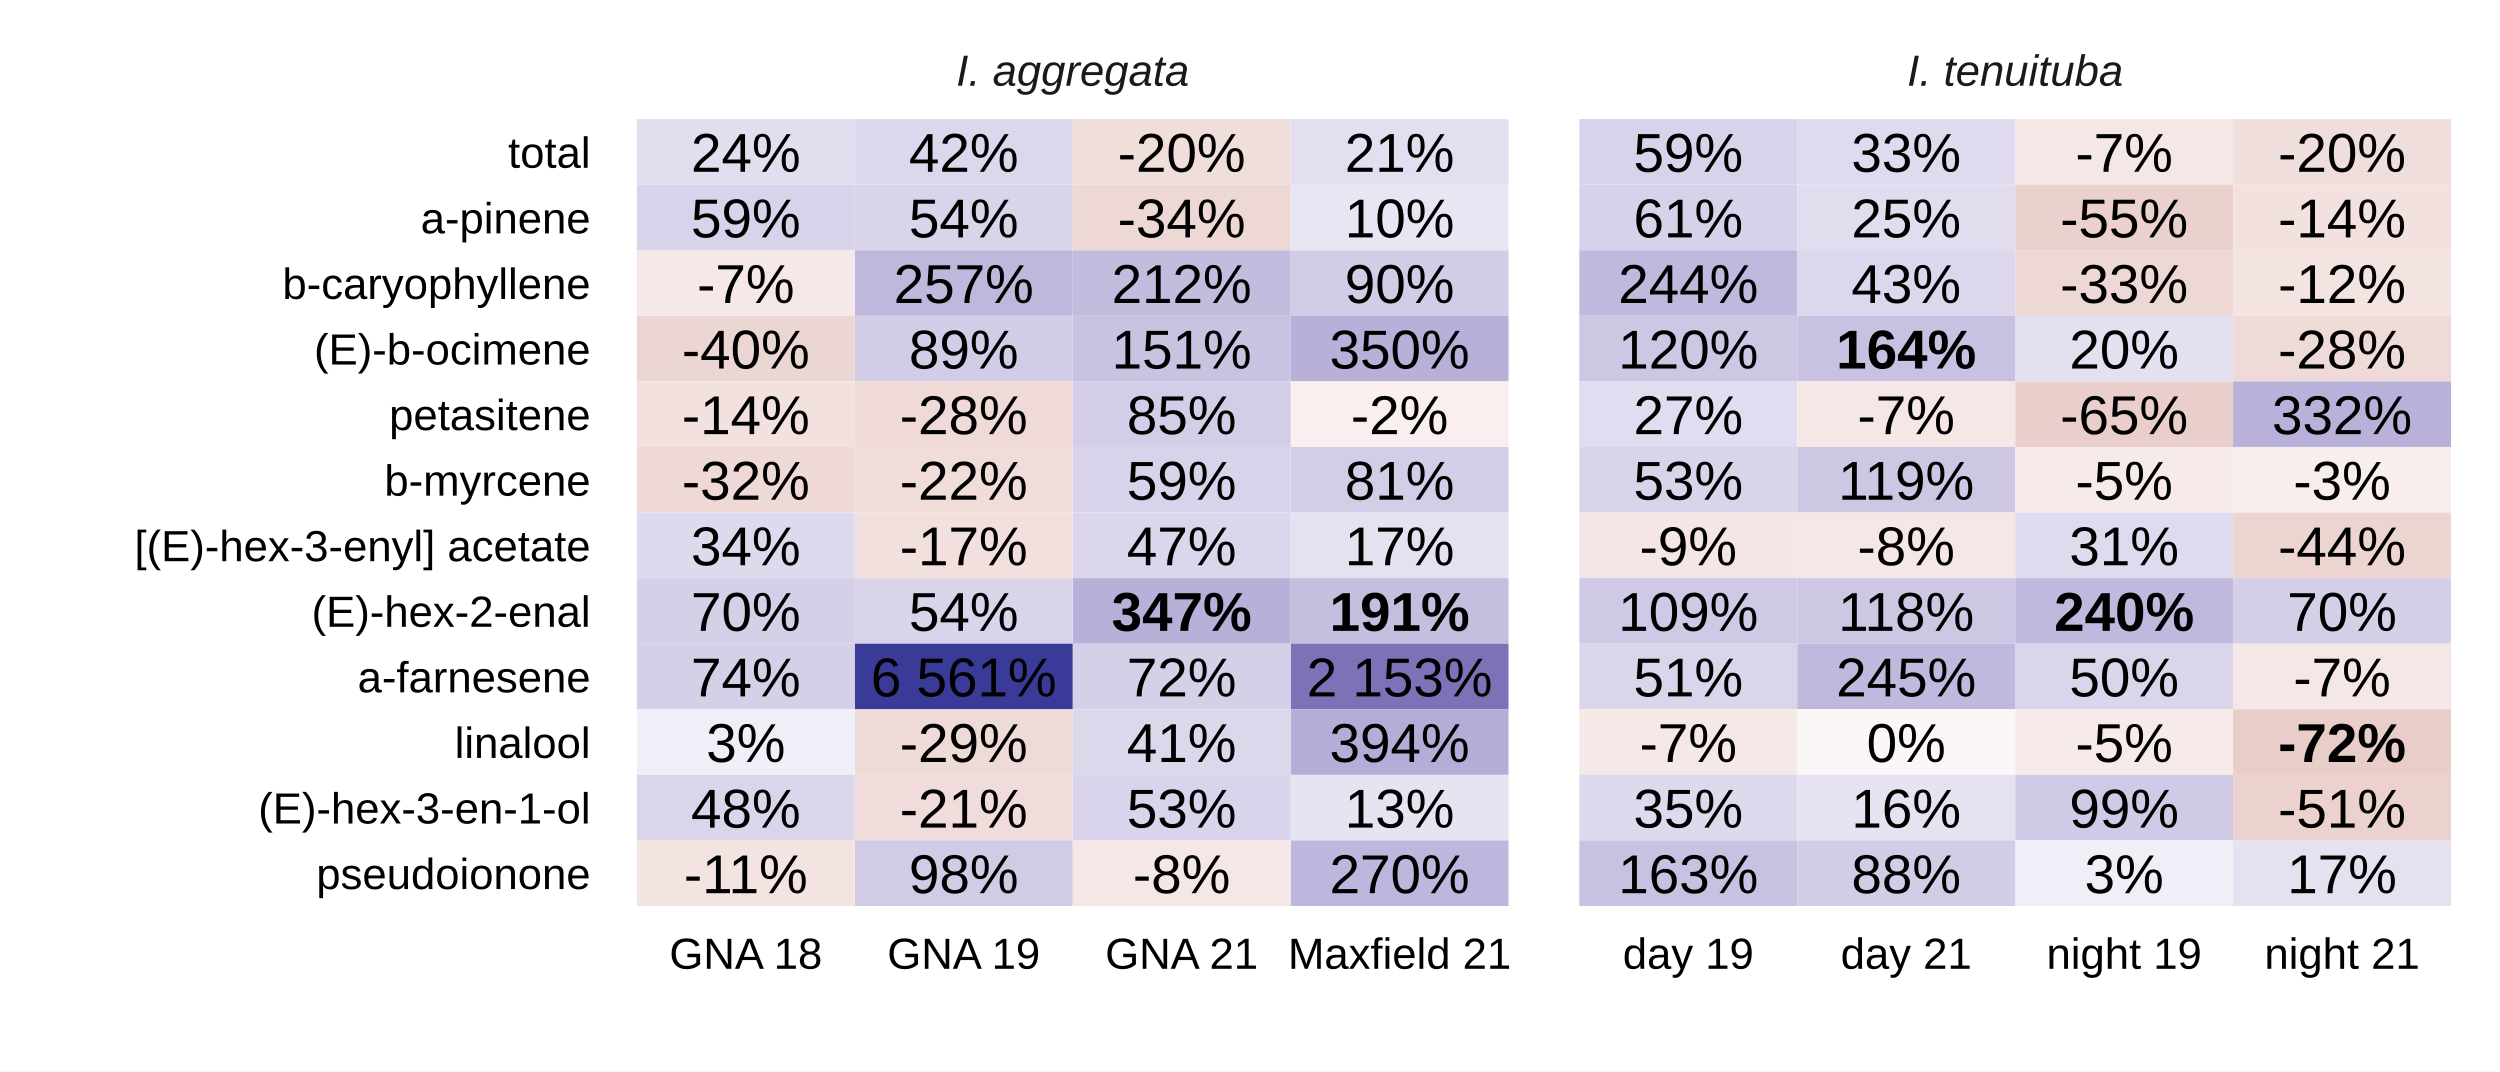
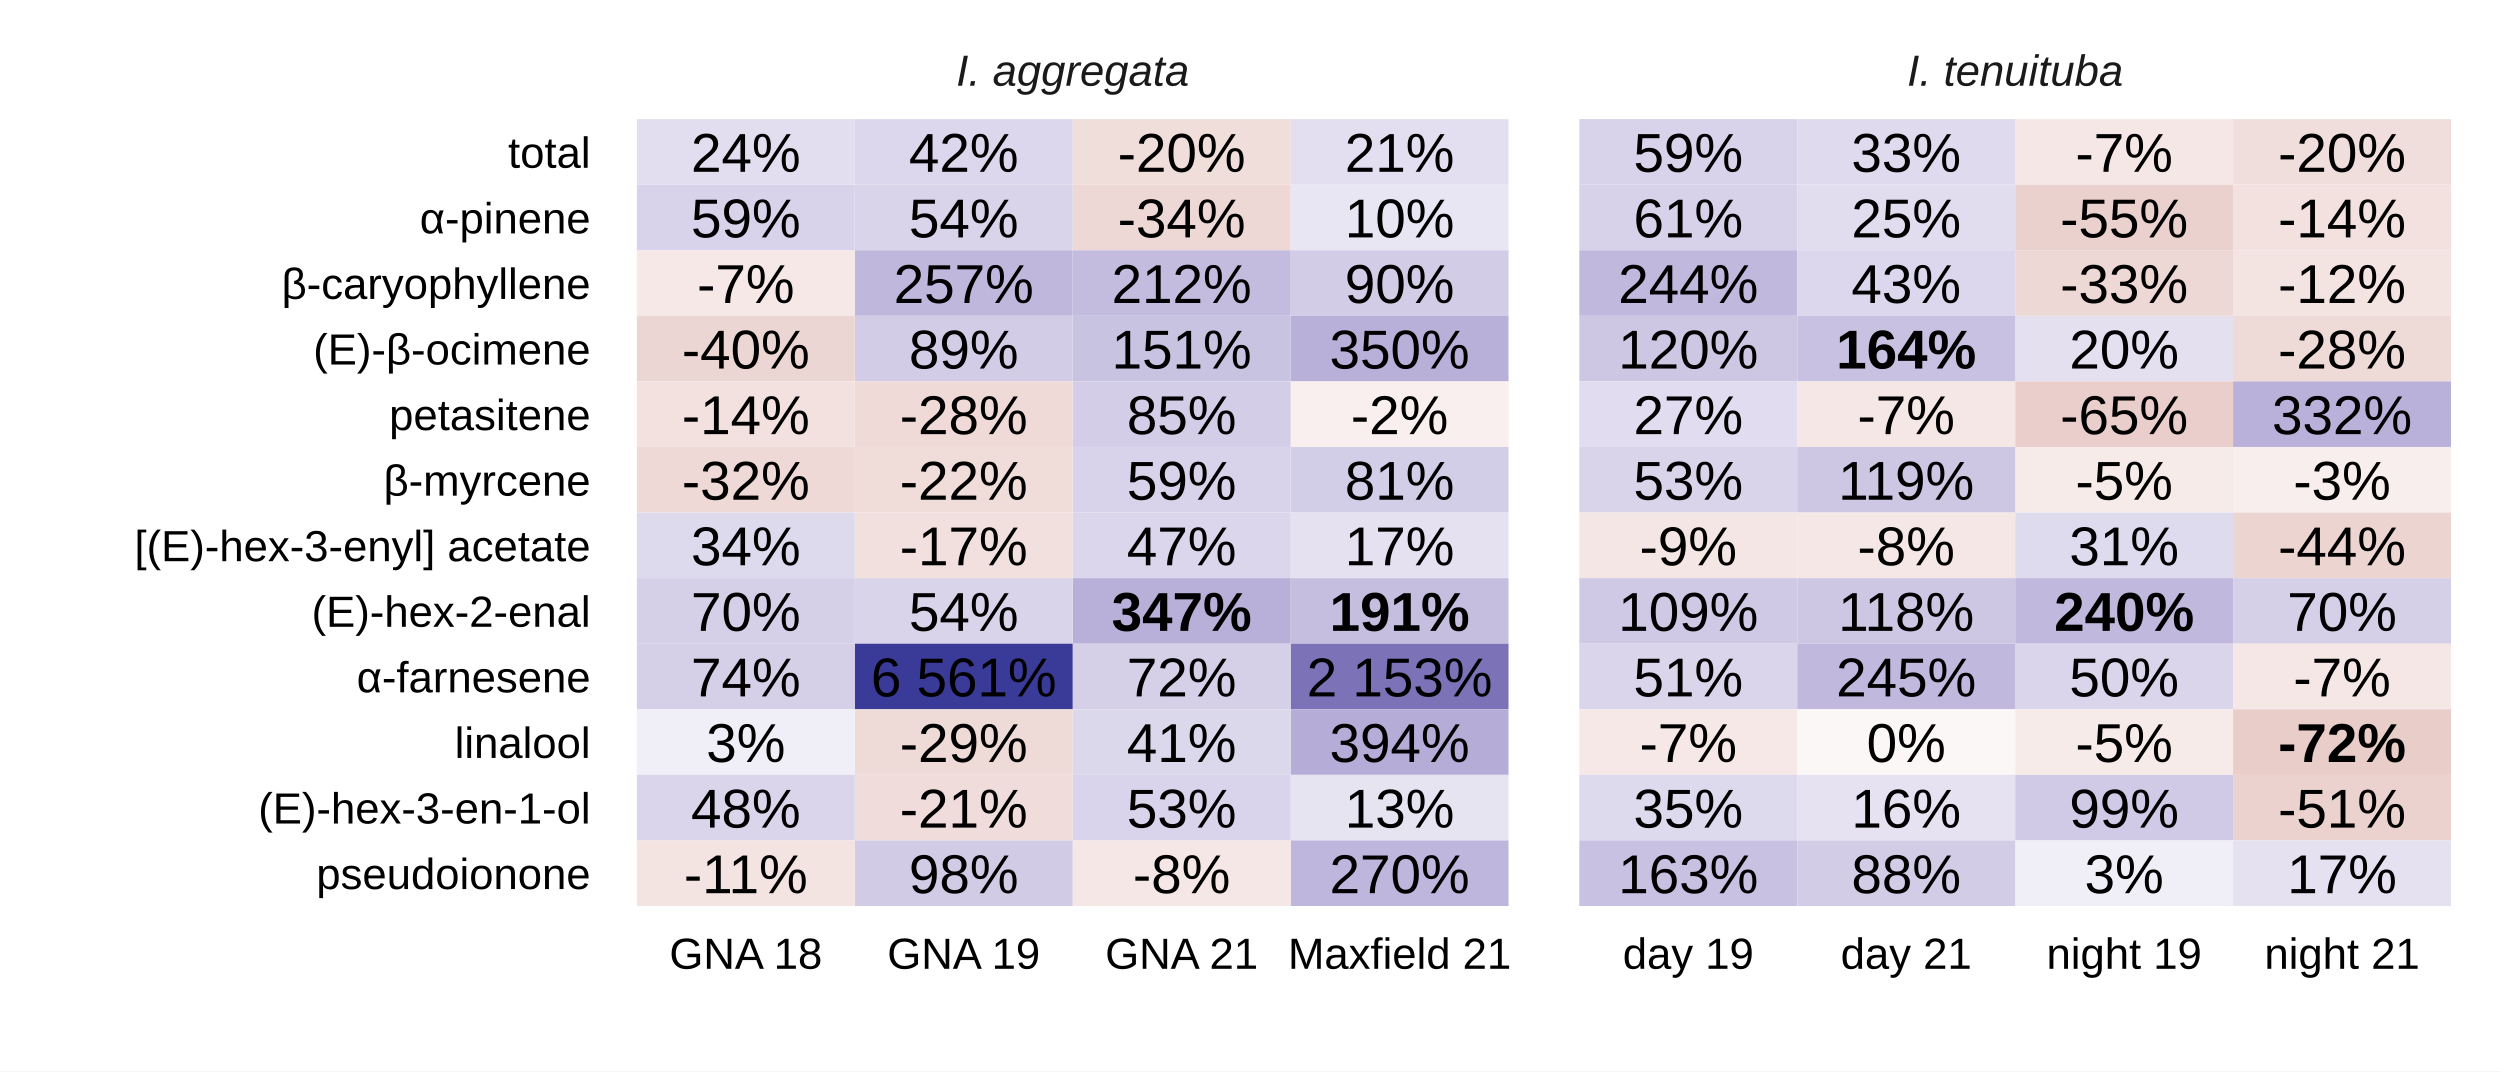
<svg xmlns="http://www.w3.org/2000/svg" class="svglite" width="504.00pt" height="216.00pt" viewBox="0 0 504.00 216.00">
  <defs>
    <style type="text/css">
    .svglite line, .svglite polyline, .svglite polygon, .svglite path, .svglite rect, .svglite circle {
      fill: none;
      stroke: #000000;
      stroke-linecap: round;
      stroke-linejoin: round;
      stroke-miterlimit: 10.00;
    }
    .svglite text {
      white-space: pre;
    }
  </style>
  </defs>
  <rect width="100%" height="100%" style="stroke: none; fill: #FFFFFF;" />
  <defs>
    <clipPath id="cpMC4wMHw1MDQuMDB8MC4wMHwyMTYuMDA=">
      <rect x="0.00" y="0.00" width="504.00" height="216.00" />
    </clipPath>
  </defs>
  <g clip-path="url(#cpMC4wMHw1MDQuMDB8MC4wMHwyMTYuMDA=)">
</g>
  <defs>
    <clipPath id="cpMTI0LjAwfDMwOC41MnwyMi42OXwxODMuOTc=">
      <rect x="124.00" y="22.69" width="184.52" height="161.28" />
    </clipPath>
  </defs>
  <g clip-path="url(#cpMTI0LjAwfDMwOC41MnwyMi42OXwxODMuOTc=)">
    <rect x="260.19" y="24.01" width="43.93" height="13.22" style="stroke-width: 0.21; stroke: none; stroke-linecap: butt; stroke-linejoin: miter; fill: #E3DFF0;" />
    <rect x="216.26" y="24.01" width="43.93" height="13.22" style="stroke-width: 0.21; stroke: none; stroke-linecap: butt; stroke-linejoin: miter; fill: #F0DEDB;" />
    <rect x="172.32" y="24.01" width="43.93" height="13.22" style="stroke-width: 0.21; stroke: none; stroke-linecap: butt; stroke-linejoin: miter; fill: #DCD7EC;" />
    <rect x="128.39" y="24.01" width="43.93" height="13.22" style="stroke-width: 0.21; stroke: none; stroke-linecap: butt; stroke-linejoin: miter; fill: #E2DEEF;" />
    <rect x="260.19" y="37.23" width="43.93" height="13.22" style="stroke-width: 0.21; stroke: none; stroke-linecap: butt; stroke-linejoin: miter; fill: #E9E6F3;" />
    <rect x="216.26" y="37.23" width="43.93" height="13.22" style="stroke-width: 0.21; stroke: none; stroke-linecap: butt; stroke-linejoin: miter; fill: #EDD8D5;" />
    <rect x="172.32" y="37.23" width="43.93" height="13.22" style="stroke-width: 0.21; stroke: none; stroke-linecap: butt; stroke-linejoin: miter; fill: #D9D4EA;" />
    <rect x="128.39" y="37.23" width="43.93" height="13.22" style="stroke-width: 0.21; stroke: none; stroke-linecap: butt; stroke-linejoin: miter; fill: #D8D3EA;" />
    <rect x="260.19" y="50.45" width="43.93" height="13.22" style="stroke-width: 0.21; stroke: none; stroke-linecap: butt; stroke-linejoin: miter; fill: #D2CCE6;" />
    <rect x="216.26" y="50.45" width="43.93" height="13.22" style="stroke-width: 0.21; stroke: none; stroke-linecap: butt; stroke-linejoin: miter; fill: #C3BCDE;" />
    <rect x="172.32" y="50.45" width="43.93" height="13.22" style="stroke-width: 0.21; stroke: none; stroke-linecap: butt; stroke-linejoin: miter; fill: #BFB7DC;" />
    <rect x="128.39" y="50.45" width="43.93" height="13.22" style="stroke-width: 0.21; stroke: none; stroke-linecap: butt; stroke-linejoin: miter; fill: #F5E8E6;" />
    <rect x="260.19" y="63.67" width="43.93" height="13.22" style="stroke-width: 0.21; stroke: none; stroke-linecap: butt; stroke-linejoin: miter; fill: #B8B0D8;" />
    <rect x="216.26" y="63.67" width="43.93" height="13.22" style="stroke-width: 0.21; stroke: none; stroke-linecap: butt; stroke-linejoin: miter; fill: #C9C3E2;" />
    <rect x="172.32" y="63.67" width="43.93" height="13.22" style="stroke-width: 0.21; stroke: none; stroke-linecap: butt; stroke-linejoin: miter; fill: #D2CCE7;" />
    <rect x="128.39" y="63.67" width="43.93" height="13.22" style="stroke-width: 0.21; stroke: none; stroke-linecap: butt; stroke-linejoin: miter; fill: #ECD6D3;" />
    <rect x="260.19" y="76.89" width="43.93" height="13.22" style="stroke-width: 0.21; stroke: none; stroke-linecap: butt; stroke-linejoin: miter; fill: #F8EFEE;" />
    <rect x="216.26" y="76.89" width="43.93" height="13.22" style="stroke-width: 0.21; stroke: none; stroke-linecap: butt; stroke-linejoin: miter; fill: #D3CDE7;" />
    <rect x="172.32" y="76.89" width="43.93" height="13.22" style="stroke-width: 0.21; stroke: none; stroke-linecap: butt; stroke-linejoin: miter; fill: #EFDAD8;" />
    <rect x="128.39" y="76.89" width="43.93" height="13.22" style="stroke-width: 0.21; stroke: none; stroke-linecap: butt; stroke-linejoin: miter; fill: #F2E1DF;" />
    <rect x="260.19" y="90.11" width="43.93" height="13.22" style="stroke-width: 0.21; stroke: none; stroke-linecap: butt; stroke-linejoin: miter; fill: #D3CEE7;" />
    <rect x="216.26" y="90.11" width="43.93" height="13.22" style="stroke-width: 0.21; stroke: none; stroke-linecap: butt; stroke-linejoin: miter; fill: #D8D2EA;" />
    <rect x="172.32" y="90.11" width="43.93" height="13.22" style="stroke-width: 0.21; stroke: none; stroke-linecap: butt; stroke-linejoin: miter; fill: #F0DDDA;" />
    <rect x="128.39" y="90.11" width="43.93" height="13.22" style="stroke-width: 0.21; stroke: none; stroke-linecap: butt; stroke-linejoin: miter; fill: #EED9D6;" />
    <rect x="260.19" y="103.33" width="43.93" height="13.22" style="stroke-width: 0.21; stroke: none; stroke-linecap: butt; stroke-linejoin: miter; fill: #E5E1F1;" />
    <rect x="216.26" y="103.33" width="43.93" height="13.22" style="stroke-width: 0.21; stroke: none; stroke-linecap: butt; stroke-linejoin: miter; fill: #DBD6EB;" />
    <rect x="172.32" y="103.33" width="43.93" height="13.22" style="stroke-width: 0.21; stroke: none; stroke-linecap: butt; stroke-linejoin: miter; fill: #F1E0DD;" />
    <rect x="128.39" y="103.33" width="43.93" height="13.22" style="stroke-width: 0.21; stroke: none; stroke-linecap: butt; stroke-linejoin: miter; fill: #DEDAED;" />
    <rect x="260.19" y="116.55" width="43.93" height="13.22" style="stroke-width: 0.21; stroke: none; stroke-linecap: butt; stroke-linejoin: miter; fill: #C5BEDF;" />
    <rect x="216.26" y="116.55" width="43.93" height="13.22" style="stroke-width: 0.21; stroke: none; stroke-linecap: butt; stroke-linejoin: miter; fill: #B8B0D9;" />
    <rect x="172.32" y="116.55" width="43.93" height="13.22" style="stroke-width: 0.21; stroke: none; stroke-linecap: butt; stroke-linejoin: miter; fill: #D9D4EA;" />
    <rect x="128.39" y="116.55" width="43.93" height="13.22" style="stroke-width: 0.21; stroke: none; stroke-linecap: butt; stroke-linejoin: miter; fill: #D5D0E8;" />
    <rect x="260.19" y="129.77" width="43.93" height="13.22" style="stroke-width: 0.21; stroke: none; stroke-linecap: butt; stroke-linejoin: miter; fill: #7C72B8;" />
    <rect x="216.26" y="129.77" width="43.93" height="13.22" style="stroke-width: 0.21; stroke: none; stroke-linecap: butt; stroke-linejoin: miter; fill: #D5D0E8;" />
    <rect x="172.32" y="129.77" width="43.93" height="13.22" style="stroke-width: 0.21; stroke: none; stroke-linecap: butt; stroke-linejoin: miter; fill: #3A3A98;" />
    <rect x="128.39" y="129.77" width="43.93" height="13.22" style="stroke-width: 0.21; stroke: none; stroke-linecap: butt; stroke-linejoin: miter; fill: #D5CFE8;" />
    <rect x="260.19" y="142.99" width="43.93" height="13.22" style="stroke-width: 0.21; stroke: none; stroke-linecap: butt; stroke-linejoin: miter; fill: #B5ADD7;" />
    <rect x="216.26" y="142.99" width="43.93" height="13.22" style="stroke-width: 0.21; stroke: none; stroke-linecap: butt; stroke-linejoin: miter; fill: #DCD8EC;" />
    <rect x="172.32" y="142.99" width="43.93" height="13.22" style="stroke-width: 0.21; stroke: none; stroke-linecap: butt; stroke-linejoin: miter; fill: #EEDAD7;" />
    <rect x="128.39" y="142.99" width="43.93" height="13.22" style="stroke-width: 0.21; stroke: none; stroke-linecap: butt; stroke-linejoin: miter; fill: #F0EEF7;" />
    <rect x="260.19" y="156.21" width="43.93" height="13.22" style="stroke-width: 0.21; stroke: none; stroke-linecap: butt; stroke-linejoin: miter; fill: #E7E4F2;" />
    <rect x="216.26" y="156.21" width="43.93" height="13.22" style="stroke-width: 0.21; stroke: none; stroke-linecap: butt; stroke-linejoin: miter; fill: #D9D4EB;" />
    <rect x="172.32" y="156.21" width="43.93" height="13.22" style="stroke-width: 0.21; stroke: none; stroke-linecap: butt; stroke-linejoin: miter; fill: #F0DDDB;" />
    <rect x="128.39" y="156.21" width="43.93" height="13.22" style="stroke-width: 0.21; stroke: none; stroke-linecap: butt; stroke-linejoin: miter; fill: #DAD5EB;" />
    <rect x="260.19" y="169.43" width="43.93" height="13.22" style="stroke-width: 0.21; stroke: none; stroke-linecap: butt; stroke-linejoin: miter; fill: #BEB6DC;" />
    <rect x="216.26" y="169.43" width="43.93" height="13.22" style="stroke-width: 0.21; stroke: none; stroke-linecap: butt; stroke-linejoin: miter; fill: #F4E7E5;" />
    <rect x="172.32" y="169.43" width="43.93" height="13.22" style="stroke-width: 0.21; stroke: none; stroke-linecap: butt; stroke-linejoin: miter; fill: #D1CBE6;" />
    <rect x="128.39" y="169.43" width="43.93" height="13.22" style="stroke-width: 0.21; stroke: none; stroke-linecap: butt; stroke-linejoin: miter; fill: #F3E4E2;" />
    <text x="282.16" y="34.64" text-anchor="middle" style="font-size: 11.04px; font-family: &quot;Arial&quot;;">21%</text>
    <text x="238.22" y="34.64" text-anchor="middle" style="font-size: 11.04px; font-family: &quot;Arial&quot;;">-20%</text>
    <text x="194.29" y="34.64" text-anchor="middle" style="font-size: 11.04px; font-family: &quot;Arial&quot;;">42%</text>
    <text x="150.36" y="34.64" text-anchor="middle" style="font-size: 11.04px; font-family: &quot;Arial&quot;;">24%</text>
    <text x="282.16" y="47.86" text-anchor="middle" style="font-size: 11.04px; font-family: &quot;Arial&quot;;">10%</text>
    <text x="238.22" y="47.86" text-anchor="middle" style="font-size: 11.04px; font-family: &quot;Arial&quot;;">-34%</text>
    <text x="194.29" y="47.86" text-anchor="middle" style="font-size: 11.04px; font-family: &quot;Arial&quot;;">54%</text>
    <text x="150.36" y="47.86" text-anchor="middle" style="font-size: 11.04px; font-family: &quot;Arial&quot;;">59%</text>
    <text x="282.16" y="61.08" text-anchor="middle" style="font-size: 11.04px; font-family: &quot;Arial&quot;;">90%</text>
    <text x="238.22" y="61.08" text-anchor="middle" style="font-size: 11.04px; font-family: &quot;Arial&quot;;">212%</text>
    <text x="194.29" y="61.08" text-anchor="middle" style="font-size: 11.04px; font-family: &quot;Arial&quot;;">257%</text>
    <text x="150.36" y="61.08" text-anchor="middle" style="font-size: 11.04px; font-family: &quot;Arial&quot;;">-7%</text>
    <text x="282.16" y="74.30" text-anchor="middle" style="font-size: 11.04px; font-family: &quot;Arial&quot;;">350%</text>
    <text x="238.22" y="74.30" text-anchor="middle" style="font-size: 11.04px; font-family: &quot;Arial&quot;;">151%</text>
    <text x="194.29" y="74.30" text-anchor="middle" style="font-size: 11.04px; font-family: &quot;Arial&quot;;">89%</text>
    <text x="150.36" y="74.30" text-anchor="middle" style="font-size: 11.04px; font-family: &quot;Arial&quot;;">-40%</text>
    <text x="282.16" y="87.52" text-anchor="middle" style="font-size: 11.04px; font-family: &quot;Arial&quot;;">-2%</text>
    <text x="238.22" y="87.52" text-anchor="middle" style="font-size: 11.04px; font-family: &quot;Arial&quot;;">85%</text>
    <text x="194.29" y="87.52" text-anchor="middle" style="font-size: 11.04px; font-family: &quot;Arial&quot;;">-28%</text>
    <text x="150.36" y="87.52" text-anchor="middle" style="font-size: 11.04px; font-family: &quot;Arial&quot;;">-14%</text>
    <text x="282.16" y="100.74" text-anchor="middle" style="font-size: 11.04px; font-family: &quot;Arial&quot;;">81%</text>
    <text x="238.22" y="100.74" text-anchor="middle" style="font-size: 11.04px; font-family: &quot;Arial&quot;;">59%</text>
    <text x="194.29" y="100.74" text-anchor="middle" style="font-size: 11.04px; font-family: &quot;Arial&quot;;">-22%</text>
    <text x="150.36" y="100.74" text-anchor="middle" style="font-size: 11.04px; font-family: &quot;Arial&quot;;">-32%</text>
    <text x="282.16" y="113.96" text-anchor="middle" style="font-size: 11.04px; font-family: &quot;Arial&quot;;">17%</text>
    <text x="238.22" y="113.96" text-anchor="middle" style="font-size: 11.04px; font-family: &quot;Arial&quot;;">47%</text>
    <text x="194.29" y="113.96" text-anchor="middle" style="font-size: 11.04px; font-family: &quot;Arial&quot;;">-17%</text>
    <text x="150.36" y="113.96" text-anchor="middle" style="font-size: 11.04px; font-family: &quot;Arial&quot;;">34%</text>
    <text x="282.16" y="127.18" text-anchor="middle" style="font-size: 11.04px; font-weight: bold; font-family: &quot;Arial&quot;;">191%</text>
    <text x="238.22" y="127.18" text-anchor="middle" style="font-size: 11.04px; font-weight: bold; font-family: &quot;Arial&quot;;">347%</text>
    <text x="194.29" y="127.18" text-anchor="middle" style="font-size: 11.04px; font-family: &quot;Arial&quot;;">54%</text>
    <text x="150.36" y="127.18" text-anchor="middle" style="font-size: 11.04px; font-family: &quot;Arial&quot;;">70%</text>
    <text x="282.16" y="140.40" text-anchor="middle" style="font-size: 11.04px; font-family: &quot;Arial&quot;;">2 153%</text>
    <text x="238.22" y="140.40" text-anchor="middle" style="font-size: 11.04px; font-family: &quot;Arial&quot;;">72%</text>
    <text x="194.29" y="140.40" text-anchor="middle" style="font-size: 11.04px; font-family: &quot;Arial&quot;;">6 561%</text>
    <text x="150.36" y="140.40" text-anchor="middle" style="font-size: 11.04px; font-family: &quot;Arial&quot;;">74%</text>
    <text x="282.16" y="153.62" text-anchor="middle" style="font-size: 11.04px; font-family: &quot;Arial&quot;;">394%</text>
    <text x="238.22" y="153.62" text-anchor="middle" style="font-size: 11.04px; font-family: &quot;Arial&quot;;">41%</text>
    <text x="194.29" y="153.62" text-anchor="middle" style="font-size: 11.04px; font-family: &quot;Arial&quot;;">-29%</text>
    <text x="150.36" y="153.62" text-anchor="middle" style="font-size: 11.04px; font-family: &quot;Arial&quot;;">3%</text>
    <text x="282.16" y="166.84" text-anchor="middle" style="font-size: 11.04px; font-family: &quot;Arial&quot;;">13%</text>
    <text x="238.22" y="166.84" text-anchor="middle" style="font-size: 11.04px; font-family: &quot;Arial&quot;;">53%</text>
    <text x="194.29" y="166.84" text-anchor="middle" style="font-size: 11.04px; font-family: &quot;Arial&quot;;">-21%</text>
    <text x="150.36" y="166.84" text-anchor="middle" style="font-size: 11.04px; font-family: &quot;Arial&quot;;">48%</text>
    <text x="282.16" y="180.06" text-anchor="middle" style="font-size: 11.04px; font-family: &quot;Arial&quot;;">270%</text>
    <text x="238.22" y="180.06" text-anchor="middle" style="font-size: 11.04px; font-family: &quot;Arial&quot;;">-8%</text>
    <text x="194.29" y="180.06" text-anchor="middle" style="font-size: 11.04px; font-family: &quot;Arial&quot;;">98%</text>
    <text x="150.36" y="180.06" text-anchor="middle" style="font-size: 11.04px; font-family: &quot;Arial&quot;;">-11%</text>
  </g>
  <g clip-path="url(#cpMC4wMHw1MDQuMDB8MC4wMHwyMTYuMDA=)">
</g>
  <defs>
    <clipPath id="cpMzE0LjAwfDQ5OC41MnwyMi42OXwxODMuOTc=">
      <rect x="314.00" y="22.69" width="184.52" height="161.28" />
    </clipPath>
  </defs>
  <g clip-path="url(#cpMzE0LjAwfDQ5OC41MnwyMi42OXwxODMuOTc=)">
    <rect x="406.26" y="24.01" width="43.93" height="13.22" style="stroke-width: 0.21; stroke: none; stroke-linecap: butt; stroke-linejoin: miter; fill: #F5E7E6;" />
    <rect x="318.39" y="24.01" width="43.93" height="13.22" style="stroke-width: 0.21; stroke: none; stroke-linecap: butt; stroke-linejoin: miter; fill: #D8D3EA;" />
    <rect x="362.33" y="24.01" width="43.93" height="13.22" style="stroke-width: 0.21; stroke: none; stroke-linecap: butt; stroke-linejoin: miter; fill: #DFDAED;" />
    <rect x="450.19" y="24.01" width="43.93" height="13.22" style="stroke-width: 0.21; stroke: none; stroke-linecap: butt; stroke-linejoin: miter; fill: #F0DEDC;" />
    <rect x="406.26" y="37.23" width="43.93" height="13.22" style="stroke-width: 0.21; stroke: none; stroke-linecap: butt; stroke-linejoin: miter; fill: #EAD1CE;" />
    <rect x="318.39" y="37.23" width="43.93" height="13.22" style="stroke-width: 0.21; stroke: none; stroke-linecap: butt; stroke-linejoin: miter; fill: #D7D2EA;" />
    <rect x="362.33" y="37.23" width="43.93" height="13.22" style="stroke-width: 0.21; stroke: none; stroke-linecap: butt; stroke-linejoin: miter; fill: #E1DDEF;" />
    <rect x="450.19" y="37.23" width="43.93" height="13.22" style="stroke-width: 0.21; stroke: none; stroke-linecap: butt; stroke-linejoin: miter; fill: #F2E1DF;" />
    <rect x="406.26" y="50.45" width="43.93" height="13.22" style="stroke-width: 0.21; stroke: none; stroke-linecap: butt; stroke-linejoin: miter; fill: #EDD8D5;" />
    <rect x="318.39" y="50.45" width="43.93" height="13.22" style="stroke-width: 0.21; stroke: none; stroke-linecap: butt; stroke-linejoin: miter; fill: #C0B8DD;" />
    <rect x="362.33" y="50.45" width="43.93" height="13.22" style="stroke-width: 0.21; stroke: none; stroke-linecap: butt; stroke-linejoin: miter; fill: #DCD7EC;" />
    <rect x="450.19" y="50.45" width="43.93" height="13.22" style="stroke-width: 0.21; stroke: none; stroke-linecap: butt; stroke-linejoin: miter; fill: #F3E3E1;" />
    <rect x="406.26" y="63.67" width="43.93" height="13.22" style="stroke-width: 0.21; stroke: none; stroke-linecap: butt; stroke-linejoin: miter; fill: #E4E0F0;" />
    <rect x="318.39" y="63.67" width="43.93" height="13.22" style="stroke-width: 0.21; stroke: none; stroke-linecap: butt; stroke-linejoin: miter; fill: #CDC7E4;" />
    <rect x="362.33" y="63.67" width="43.93" height="13.22" style="stroke-width: 0.21; stroke: none; stroke-linecap: butt; stroke-linejoin: miter; fill: #C8C1E1;" />
    <rect x="450.19" y="63.67" width="43.93" height="13.22" style="stroke-width: 0.21; stroke: none; stroke-linecap: butt; stroke-linejoin: miter; fill: #EEDAD7;" />
    <rect x="406.26" y="76.89" width="43.93" height="13.22" style="stroke-width: 0.21; stroke: none; stroke-linecap: butt; stroke-linejoin: miter; fill: #E9CECB;" />
    <rect x="318.39" y="76.89" width="43.93" height="13.22" style="stroke-width: 0.21; stroke: none; stroke-linecap: butt; stroke-linejoin: miter; fill: #E1DCEF;" />
    <rect x="362.33" y="76.89" width="43.93" height="13.22" style="stroke-width: 0.21; stroke: none; stroke-linecap: butt; stroke-linejoin: miter; fill: #F5E7E6;" />
    <rect x="450.19" y="76.89" width="43.93" height="13.22" style="stroke-width: 0.21; stroke: none; stroke-linecap: butt; stroke-linejoin: miter; fill: #B9B1D9;" />
    <rect x="406.26" y="90.11" width="43.93" height="13.22" style="stroke-width: 0.21; stroke: none; stroke-linecap: butt; stroke-linejoin: miter; fill: #F6EBE9;" />
    <rect x="318.39" y="90.11" width="43.93" height="13.22" style="stroke-width: 0.21; stroke: none; stroke-linecap: butt; stroke-linejoin: miter; fill: #D9D4EA;" />
    <rect x="362.33" y="90.11" width="43.93" height="13.22" style="stroke-width: 0.21; stroke: none; stroke-linecap: butt; stroke-linejoin: miter; fill: #CDC7E4;" />
    <rect x="450.19" y="90.11" width="43.93" height="13.22" style="stroke-width: 0.21; stroke: none; stroke-linecap: butt; stroke-linejoin: miter; fill: #F8EEED;" />
    <rect x="406.26" y="103.33" width="43.93" height="13.22" style="stroke-width: 0.21; stroke: none; stroke-linecap: butt; stroke-linejoin: miter; fill: #DFDBEE;" />
    <rect x="318.39" y="103.33" width="43.93" height="13.22" style="stroke-width: 0.21; stroke: none; stroke-linecap: butt; stroke-linejoin: miter; fill: #F4E6E4;" />
    <rect x="362.33" y="103.33" width="43.93" height="13.22" style="stroke-width: 0.21; stroke: none; stroke-linecap: butt; stroke-linejoin: miter; fill: #F4E7E5;" />
    <rect x="450.19" y="103.33" width="43.93" height="13.22" style="stroke-width: 0.21; stroke: none; stroke-linecap: butt; stroke-linejoin: miter; fill: #ECD4D1;" />
    <rect x="406.26" y="116.55" width="43.93" height="13.22" style="stroke-width: 0.21; stroke: none; stroke-linecap: butt; stroke-linejoin: miter; fill: #C1B9DD;" />
    <rect x="318.39" y="116.55" width="43.93" height="13.22" style="stroke-width: 0.21; stroke: none; stroke-linecap: butt; stroke-linejoin: miter; fill: #CFC9E5;" />
    <rect x="362.33" y="116.55" width="43.93" height="13.22" style="stroke-width: 0.21; stroke: none; stroke-linecap: butt; stroke-linejoin: miter; fill: #CEC7E4;" />
    <rect x="450.19" y="116.55" width="43.93" height="13.22" style="stroke-width: 0.21; stroke: none; stroke-linecap: butt; stroke-linejoin: miter; fill: #D5D0E8;" />
    <rect x="406.26" y="129.77" width="43.93" height="13.22" style="stroke-width: 0.21; stroke: none; stroke-linecap: butt; stroke-linejoin: miter; fill: #DAD5EB;" />
    <rect x="318.39" y="129.77" width="43.93" height="13.22" style="stroke-width: 0.21; stroke: none; stroke-linecap: butt; stroke-linejoin: miter; fill: #DAD5EB;" />
    <rect x="362.33" y="129.77" width="43.93" height="13.22" style="stroke-width: 0.21; stroke: none; stroke-linecap: butt; stroke-linejoin: miter; fill: #C0B8DD;" />
    <rect x="450.19" y="129.77" width="43.93" height="13.22" style="stroke-width: 0.21; stroke: none; stroke-linecap: butt; stroke-linejoin: miter; fill: #F5E7E6;" />
    <rect x="406.26" y="142.99" width="43.93" height="13.22" style="stroke-width: 0.21; stroke: none; stroke-linecap: butt; stroke-linejoin: miter; fill: #F6EBE9;" />
    <rect x="318.39" y="142.99" width="43.93" height="13.22" style="stroke-width: 0.21; stroke: none; stroke-linecap: butt; stroke-linejoin: miter; fill: #F5E8E6;" />
    <rect x="362.33" y="142.99" width="43.93" height="13.22" style="stroke-width: 0.21; stroke: none; stroke-linecap: butt; stroke-linejoin: miter; fill: #FCF7F7;" />
    <rect x="450.19" y="142.99" width="43.93" height="13.22" style="stroke-width: 0.21; stroke: none; stroke-linecap: butt; stroke-linejoin: miter; fill: #E8CDC9;" />
    <rect x="406.26" y="156.21" width="43.93" height="13.22" style="stroke-width: 0.21; stroke: none; stroke-linecap: butt; stroke-linejoin: miter; fill: #D0CAE6;" />
    <rect x="318.39" y="156.21" width="43.93" height="13.22" style="stroke-width: 0.21; stroke: none; stroke-linecap: butt; stroke-linejoin: miter; fill: #DEDAED;" />
    <rect x="362.33" y="156.21" width="43.93" height="13.22" style="stroke-width: 0.21; stroke: none; stroke-linecap: butt; stroke-linejoin: miter; fill: #E6E2F1;" />
    <rect x="450.19" y="156.21" width="43.93" height="13.22" style="stroke-width: 0.21; stroke: none; stroke-linecap: butt; stroke-linejoin: miter; fill: #EBD2CF;" />
    <rect x="406.26" y="169.43" width="43.93" height="13.22" style="stroke-width: 0.21; stroke: none; stroke-linecap: butt; stroke-linejoin: miter; fill: #F0EEF7;" />
    <rect x="318.39" y="169.43" width="43.93" height="13.22" style="stroke-width: 0.21; stroke: none; stroke-linecap: butt; stroke-linejoin: miter; fill: #C8C1E1;" />
    <rect x="362.33" y="169.43" width="43.93" height="13.22" style="stroke-width: 0.21; stroke: none; stroke-linecap: butt; stroke-linejoin: miter; fill: #D2CCE7;" />
    <rect x="450.19" y="169.43" width="43.93" height="13.22" style="stroke-width: 0.21; stroke: none; stroke-linecap: butt; stroke-linejoin: miter; fill: #E5E1F1;" />
    <text x="428.23" y="34.64" text-anchor="middle" style="font-size: 11.04px; font-family: &quot;Arial&quot;;">-7%</text>
    <text x="340.36" y="34.64" text-anchor="middle" style="font-size: 11.04px; font-family: &quot;Arial&quot;;">59%</text>
    <text x="384.29" y="34.64" text-anchor="middle" style="font-size: 11.04px; font-family: &quot;Arial&quot;;">33%</text>
    <text x="472.16" y="34.64" text-anchor="middle" style="font-size: 11.04px; font-family: &quot;Arial&quot;;">-20%</text>
    <text x="428.23" y="47.86" text-anchor="middle" style="font-size: 11.04px; font-family: &quot;Arial&quot;;">-55%</text>
    <text x="340.36" y="47.86" text-anchor="middle" style="font-size: 11.04px; font-family: &quot;Arial&quot;;">61%</text>
    <text x="384.29" y="47.86" text-anchor="middle" style="font-size: 11.04px; font-family: &quot;Arial&quot;;">25%</text>
    <text x="472.16" y="47.86" text-anchor="middle" style="font-size: 11.04px; font-family: &quot;Arial&quot;;">-14%</text>
    <text x="428.23" y="61.08" text-anchor="middle" style="font-size: 11.04px; font-family: &quot;Arial&quot;;">-33%</text>
    <text x="340.36" y="61.08" text-anchor="middle" style="font-size: 11.04px; font-family: &quot;Arial&quot;;">244%</text>
    <text x="384.29" y="61.08" text-anchor="middle" style="font-size: 11.04px; font-family: &quot;Arial&quot;;">43%</text>
    <text x="472.16" y="61.08" text-anchor="middle" style="font-size: 11.04px; font-family: &quot;Arial&quot;;">-12%</text>
    <text x="428.23" y="74.30" text-anchor="middle" style="font-size: 11.04px; font-family: &quot;Arial&quot;;">20%</text>
    <text x="340.36" y="74.30" text-anchor="middle" style="font-size: 11.04px; font-family: &quot;Arial&quot;;">120%</text>
    <text x="384.29" y="74.30" text-anchor="middle" style="font-size: 11.04px; font-weight: bold; font-family: &quot;Arial&quot;;">164%</text>
    <text x="472.16" y="74.30" text-anchor="middle" style="font-size: 11.04px; font-family: &quot;Arial&quot;;">-28%</text>
    <text x="428.23" y="87.52" text-anchor="middle" style="font-size: 11.04px; font-family: &quot;Arial&quot;;">-65%</text>
    <text x="340.36" y="87.52" text-anchor="middle" style="font-size: 11.04px; font-family: &quot;Arial&quot;;">27%</text>
    <text x="384.29" y="87.52" text-anchor="middle" style="font-size: 11.04px; font-family: &quot;Arial&quot;;">-7%</text>
    <text x="472.16" y="87.52" text-anchor="middle" style="font-size: 11.04px; font-family: &quot;Arial&quot;;">332%</text>
    <text x="428.23" y="100.74" text-anchor="middle" style="font-size: 11.04px; font-family: &quot;Arial&quot;;">-5%</text>
    <text x="340.36" y="100.74" text-anchor="middle" style="font-size: 11.04px; font-family: &quot;Arial&quot;;">53%</text>
    <text x="384.29" y="100.74" text-anchor="middle" style="font-size: 11.04px; font-family: &quot;Arial&quot;;">119%</text>
    <text x="472.16" y="100.74" text-anchor="middle" style="font-size: 11.04px; font-family: &quot;Arial&quot;;">-3%</text>
    <text x="428.23" y="113.96" text-anchor="middle" style="font-size: 11.04px; font-family: &quot;Arial&quot;;">31%</text>
    <text x="340.36" y="113.96" text-anchor="middle" style="font-size: 11.04px; font-family: &quot;Arial&quot;;">-9%</text>
    <text x="384.29" y="113.96" text-anchor="middle" style="font-size: 11.04px; font-family: &quot;Arial&quot;;">-8%</text>
    <text x="472.16" y="113.96" text-anchor="middle" style="font-size: 11.04px; font-family: &quot;Arial&quot;;">-44%</text>
    <text x="428.23" y="127.18" text-anchor="middle" style="font-size: 11.04px; font-weight: bold; font-family: &quot;Arial&quot;;">240%</text>
    <text x="340.36" y="127.18" text-anchor="middle" style="font-size: 11.04px; font-family: &quot;Arial&quot;;">109%</text>
    <text x="384.29" y="127.18" text-anchor="middle" style="font-size: 11.04px; font-family: &quot;Arial&quot;;">118%</text>
    <text x="472.16" y="127.18" text-anchor="middle" style="font-size: 11.04px; font-family: &quot;Arial&quot;;">70%</text>
    <text x="428.23" y="140.40" text-anchor="middle" style="font-size: 11.04px; font-family: &quot;Arial&quot;;">50%</text>
    <text x="340.36" y="140.40" text-anchor="middle" style="font-size: 11.04px; font-family: &quot;Arial&quot;;">51%</text>
    <text x="384.29" y="140.40" text-anchor="middle" style="font-size: 11.04px; font-family: &quot;Arial&quot;;">245%</text>
    <text x="472.16" y="140.40" text-anchor="middle" style="font-size: 11.04px; font-family: &quot;Arial&quot;;">-7%</text>
    <text x="428.23" y="153.62" text-anchor="middle" style="font-size: 11.04px; font-family: &quot;Arial&quot;;">-5%</text>
    <text x="340.36" y="153.62" text-anchor="middle" style="font-size: 11.04px; font-family: &quot;Arial&quot;;">-7%</text>
    <text x="384.29" y="153.62" text-anchor="middle" style="font-size: 11.04px; font-family: &quot;Arial&quot;;">0%</text>
    <text x="472.16" y="153.62" text-anchor="middle" style="font-size: 11.04px; font-weight: bold; font-family: &quot;Arial&quot;;">-72%</text>
    <text x="428.23" y="166.84" text-anchor="middle" style="font-size: 11.04px; font-family: &quot;Arial&quot;;">99%</text>
    <text x="340.36" y="166.84" text-anchor="middle" style="font-size: 11.04px; font-family: &quot;Arial&quot;;">35%</text>
    <text x="384.29" y="166.84" text-anchor="middle" style="font-size: 11.04px; font-family: &quot;Arial&quot;;">16%</text>
    <text x="472.16" y="166.84" text-anchor="middle" style="font-size: 11.04px; font-family: &quot;Arial&quot;;">-51%</text>
    <text x="428.23" y="180.06" text-anchor="middle" style="font-size: 11.04px; font-family: &quot;Arial&quot;;">3%</text>
    <text x="340.36" y="180.06" text-anchor="middle" style="font-size: 11.04px; font-family: &quot;Arial&quot;;">163%</text>
    <text x="384.29" y="180.06" text-anchor="middle" style="font-size: 11.04px; font-family: &quot;Arial&quot;;">88%</text>
    <text x="472.16" y="180.06" text-anchor="middle" style="font-size: 11.04px; font-family: &quot;Arial&quot;;">17%</text>
  </g>
  <g clip-path="url(#cpMC4wMHw1MDQuMDB8MC4wMHwyMTYuMDA=)">
</g>
  <defs>
    <clipPath id="cpMTI0LjAwfDMwOC41Mnw1LjQ4fDIyLjY5">
      <rect x="124.00" y="5.48" width="184.52" height="17.21" />
    </clipPath>
  </defs>
  <g clip-path="url(#cpMTI0LjAwfDMwOC41Mnw1LjQ4fDIyLjY5)">
    <text x="216.26" y="17.29" text-anchor="middle" style="font-size: 8.80px; font-style: italic;fill: #1A1A1A; font-family: &quot;Arial&quot;;">I. aggregata</text>
  </g>
  <g clip-path="url(#cpMC4wMHw1MDQuMDB8MC4wMHwyMTYuMDA=)">
</g>
  <defs>
    <clipPath id="cpMzE0LjAwfDQ5OC41Mnw1LjQ4fDIyLjY5">
      <rect x="314.00" y="5.48" width="184.52" height="17.21" />
    </clipPath>
  </defs>
  <g clip-path="url(#cpMzE0LjAwfDQ5OC41Mnw1LjQ4fDIyLjY5)">
    <text x="406.26" y="17.29" text-anchor="middle" style="font-size: 8.80px; font-style: italic;fill: #1A1A1A; font-family: &quot;Arial&quot;;">I. tenuituba</text>
  </g>
  <g clip-path="url(#cpMC4wMHw1MDQuMDB8MC4wMHwyMTYuMDA=)">
    <text x="150.36" y="195.31" text-anchor="middle" style="font-size: 8.80px; font-family: &quot;Arial&quot;;">GNA 18</text>
    <text x="194.29" y="195.31" text-anchor="middle" style="font-size: 8.80px; font-family: &quot;Arial&quot;;">GNA 19</text>
    <text x="238.22" y="195.31" text-anchor="middle" style="font-size: 8.80px; font-family: &quot;Arial&quot;;">GNA 21</text>
    <text x="282.16" y="195.31" text-anchor="middle" style="font-size: 8.80px; font-family: &quot;Arial&quot;;">Maxfield 21</text>
    <text x="340.36" y="195.31" text-anchor="middle" style="font-size: 8.80px; font-family: &quot;Arial&quot;;">day 19</text>
    <text x="384.29" y="195.31" text-anchor="middle" style="font-size: 8.80px; font-family: &quot;Arial&quot;;">day 21</text>
    <text x="428.23" y="195.31" text-anchor="middle" style="font-size: 8.80px; font-family: &quot;Arial&quot;;">night 19</text>
    <text x="472.16" y="195.31" text-anchor="middle" style="font-size: 8.80px; font-family: &quot;Arial&quot;;">night 21</text>
    <text x="119.06" y="179.24" text-anchor="end" style="font-size: 8.80px; font-family: &quot;Arial&quot;;">pseudoionone</text>
    <text x="119.06" y="166.02" text-anchor="end" style="font-size: 8.80px; font-family: &quot;Arial&quot;;">(E)-hex-3-en-1-ol</text>
    <text x="119.06" y="152.80" text-anchor="end" style="font-size: 8.80px; font-family: &quot;Arial&quot;;">linalool</text>
-     <text x="119.06" y="139.58" text-anchor="end" style="font-size: 8.80px; font-family: &quot;Arial&quot;;">a-farnesene</text>
+     <text x="119.06" y="139.58" text-anchor="end" style="font-size: 8.80px; font-family: &quot;Arial&quot;;">α-farnesene</text>
    <text x="119.06" y="126.36" text-anchor="end" style="font-size: 8.80px; font-family: &quot;Arial&quot;;">(E)-hex-2-enal</text>
    <text x="119.06" y="113.14" text-anchor="end" style="font-size: 8.80px; font-family: &quot;Arial&quot;;">[(E)-hex-3-enyl] acetate</text>
-     <text x="119.06" y="99.93" text-anchor="end" style="font-size: 8.80px; font-family: &quot;Arial&quot;;">b-myrcene</text>
+     <text x="119.06" y="99.93" text-anchor="end" style="font-size: 8.80px; font-family: &quot;Arial&quot;;">β-myrcene</text>
    <text x="119.06" y="86.71" text-anchor="end" style="font-size: 8.80px; font-family: &quot;Arial&quot;;">petasitene</text>
-     <text x="119.06" y="73.49" text-anchor="end" style="font-size: 8.80px; font-family: &quot;Arial&quot;;">(E)-b-ocimene</text>
-     <text x="119.06" y="60.27" text-anchor="end" style="font-size: 8.80px; font-family: &quot;Arial&quot;;">b-caryophyllene</text>
-     <text x="119.06" y="47.05" text-anchor="end" style="font-size: 8.80px; font-family: &quot;Arial&quot;;">a-pinene</text>
+     <text x="119.06" y="73.49" text-anchor="end" style="font-size: 8.80px; font-family: &quot;Arial&quot;;">(E)-β-ocimene</text>
+     <text x="119.06" y="60.27" text-anchor="end" style="font-size: 8.80px; font-family: &quot;Arial&quot;;">β-caryophyllene</text>
+     <text x="119.06" y="47.05" text-anchor="end" style="font-size: 8.80px; font-family: &quot;Arial&quot;;">α-pinene</text>
    <text x="119.06" y="33.83" text-anchor="end" style="font-size: 8.80px; font-family: &quot;Arial&quot;;">total</text>
  </g>
</svg>
